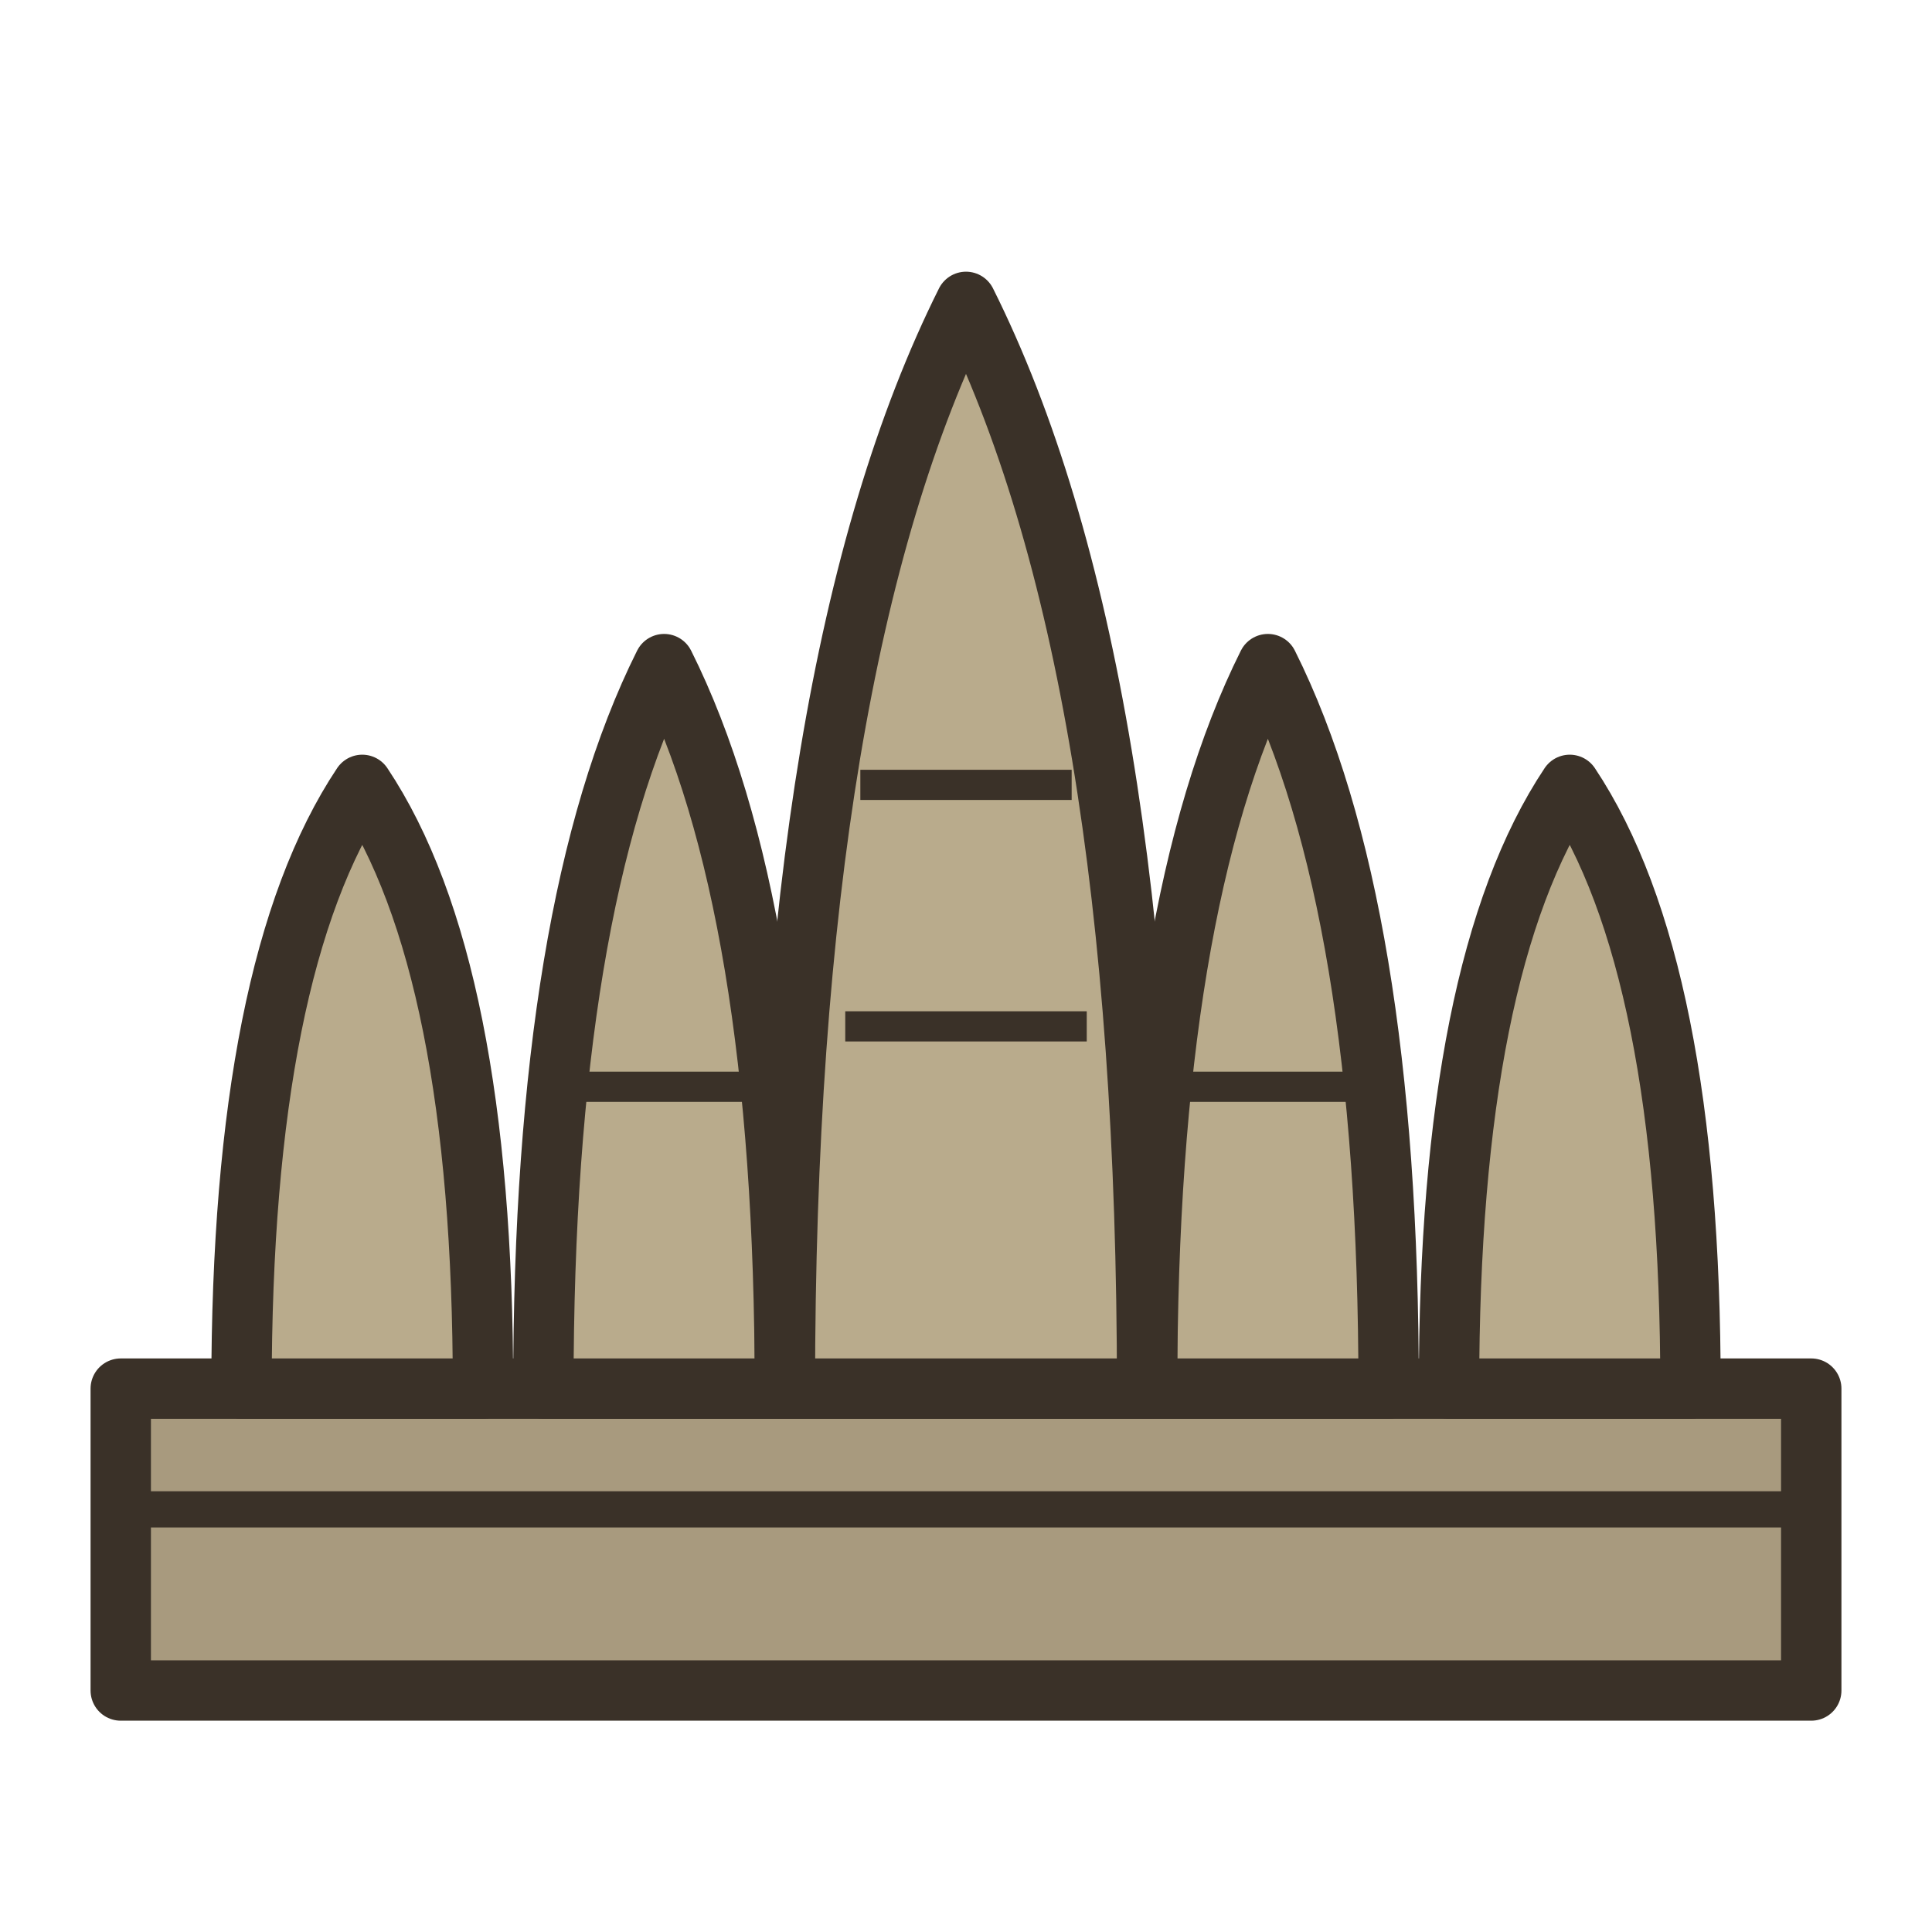
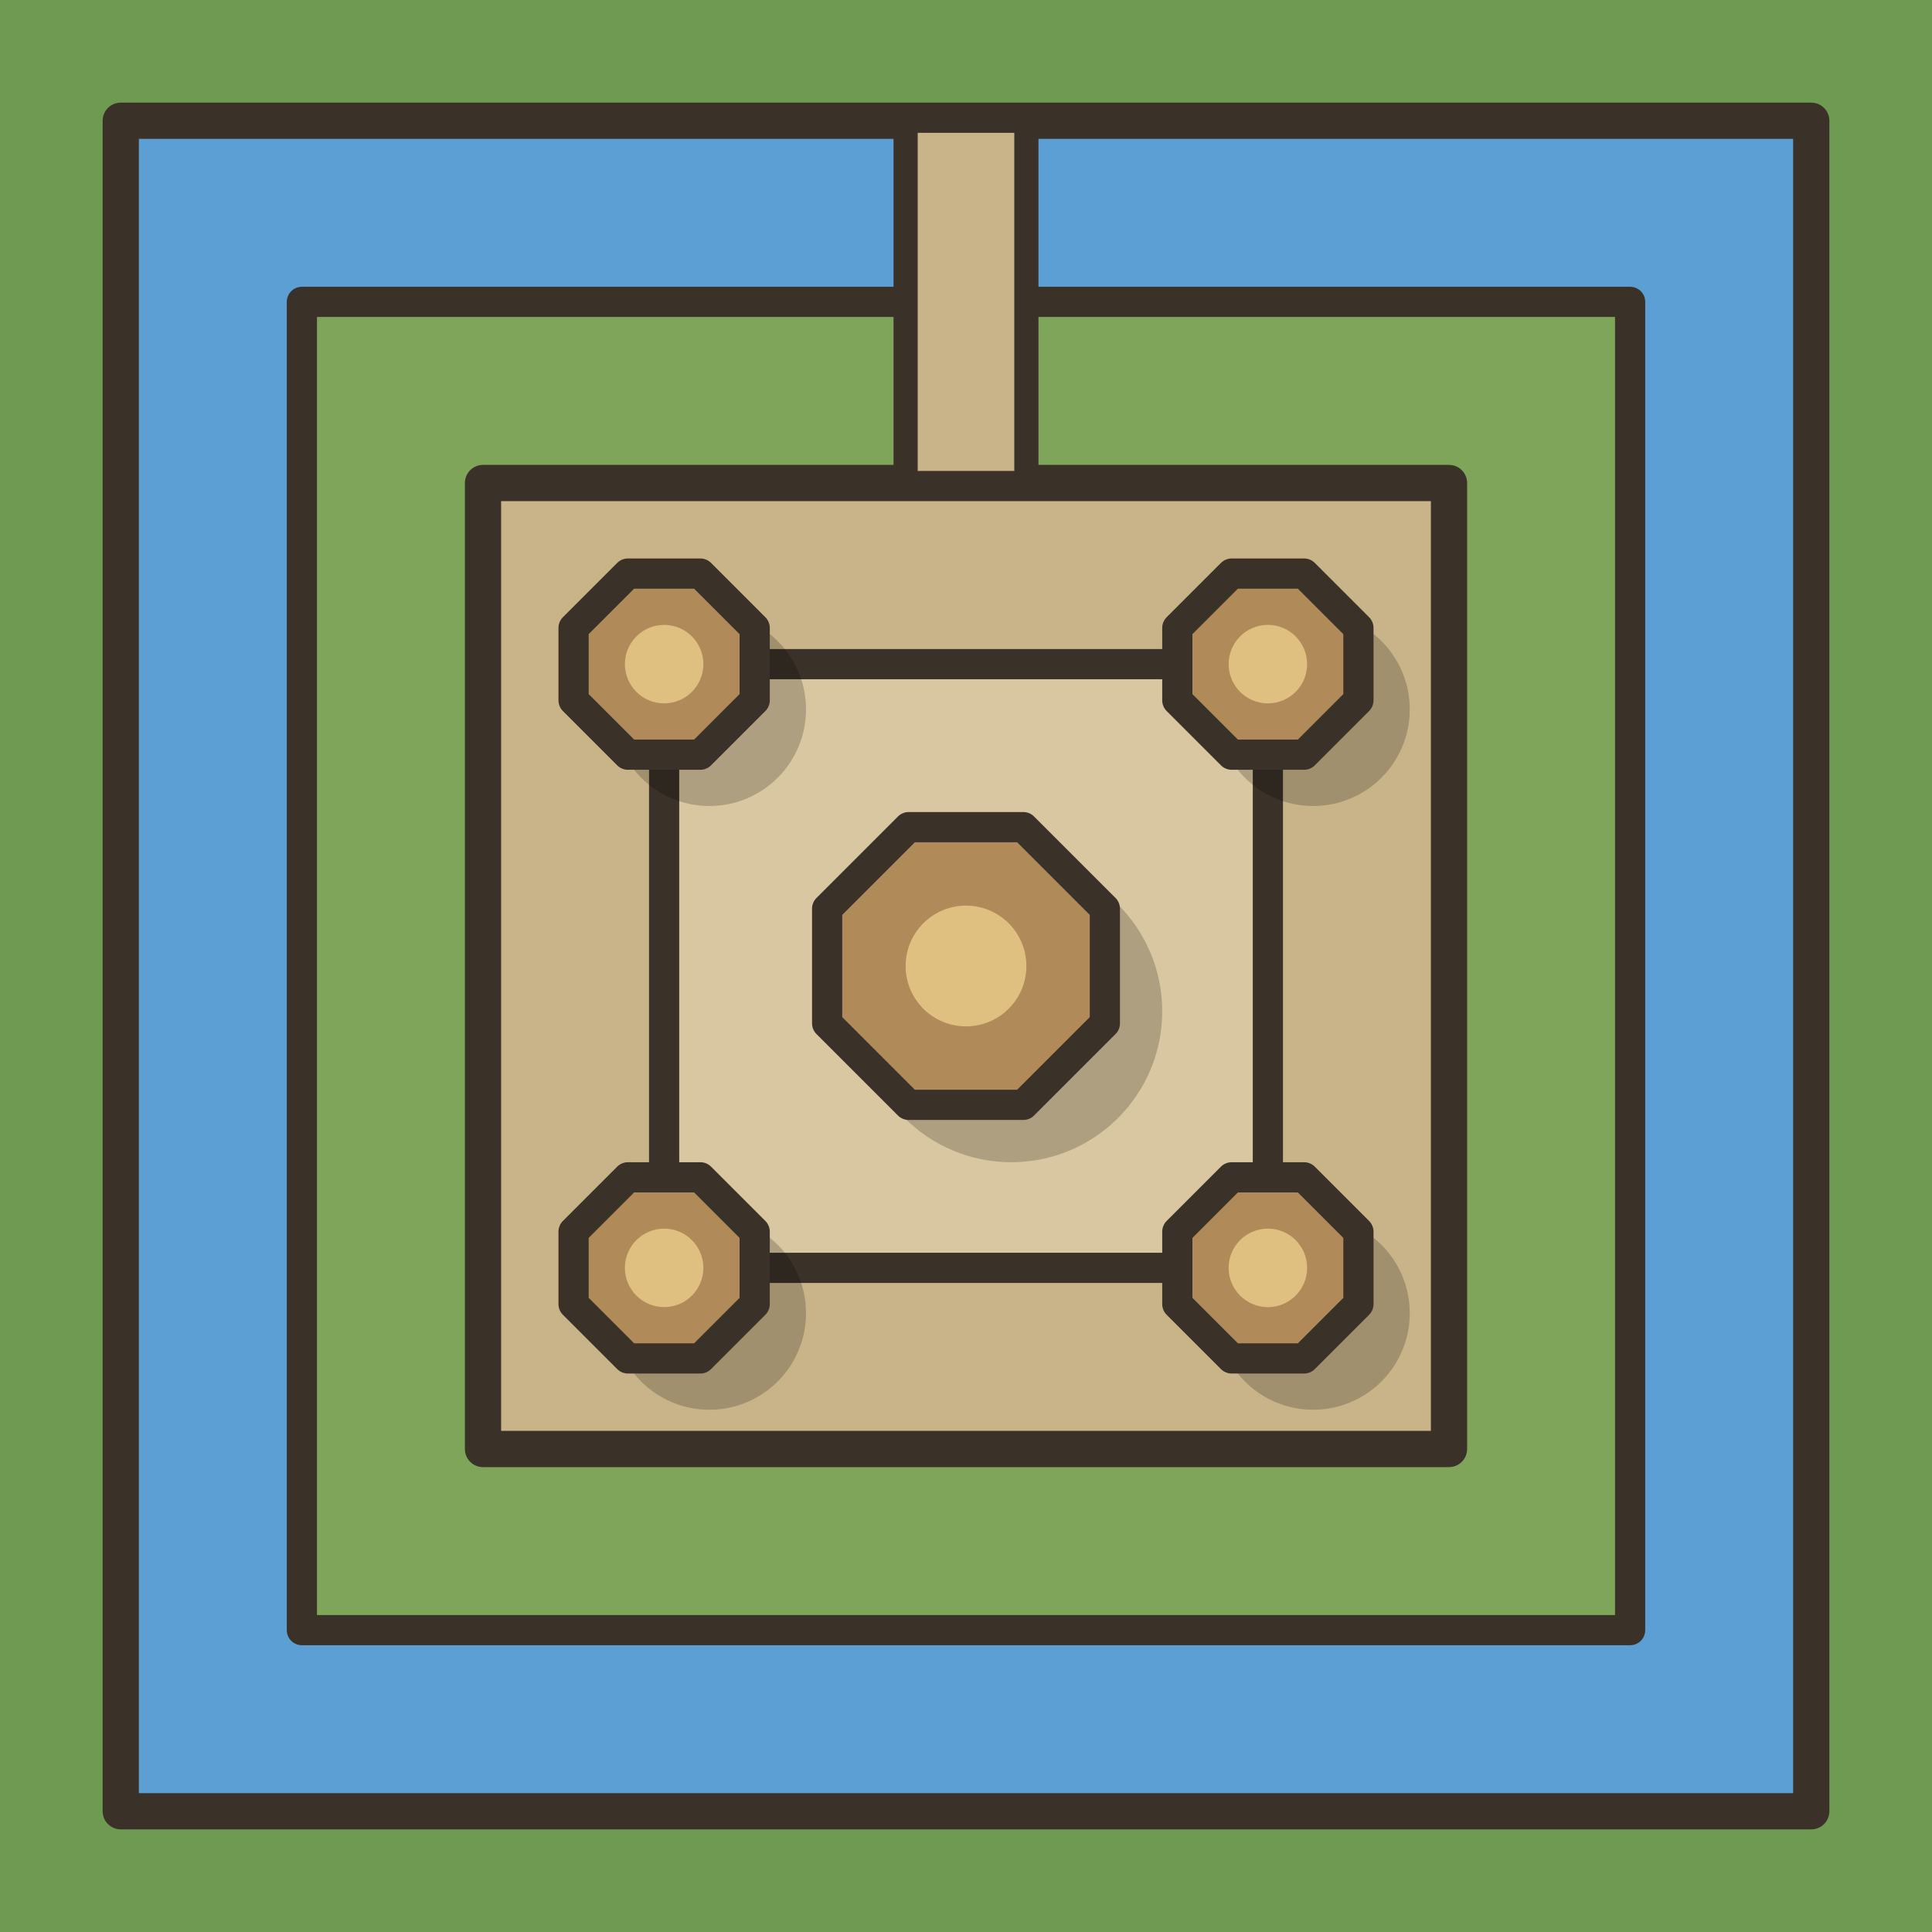
<svg xmlns="http://www.w3.org/2000/svg" width="64" height="64" viewBox="0 0 64 64">
-   <rect x="4" y="46" width="56" height="10" fill="#a89a7e" stroke="#3a3128" stroke-width="2" stroke-linejoin="round" stroke-linecap="round" />
-   <g fill="#b9ab8c" stroke="#3a3128" stroke-width="2" stroke-linejoin="round">
-     <path d="M8,46 Q8,32 12,26 Q16,32 16,46 Z" />
-     <path d="M48,46 Q48,32 52,26 Q56,32 56,46 Z" />
-     <path d="M18,46 Q18,30 22,22 Q26,30 26,46 Z" />
-     <path d="M38,46 Q38,30 42,22 Q46,30 46,46 Z" />
-     <path d="M26,46 Q26,22 32,10 Q38,22 38,46 Z" />
-   </g>
-   <path d="M28,34 L36,34 M28.5,26 L35.5,26 M19,36 L25,36 M39,36 L45,36" stroke="#3a3128" stroke-width="1" />
-   <path d="M4,50 L60,50" stroke="#3a3128" stroke-width="1.2" />
+   <path d="M0.0,0.0 L64.0,0.0 L64.0,64.0 L0.0,64.0 Z" fill="#6f9a52" />
+   <rect x="4.0" y="4.0" width="56.0" height="56.0" fill="#5c9fd4" stroke="#3a3128" stroke-width="1.2" stroke-linejoin="round" stroke-linecap="round" />
+   <rect x="10.0" y="10.0" width="44.0" height="44.0" fill="#7fa55a" stroke="#3a3128" stroke-width="1" stroke-linejoin="round" stroke-linecap="round" />
+   <rect x="16.0" y="16.0" width="32.0" height="32.0" fill="#c9b48a" stroke="#3a3128" stroke-width="1.2" stroke-linejoin="round" stroke-linecap="round" />
+   <rect x="22.0" y="22.0" width="20.0" height="20.0" fill="#d8c7a0" stroke="#3a3128" stroke-width="1" stroke-linejoin="round" stroke-linecap="round" />
+   <circle cx="33.5" cy="33.5" r="5.0" fill="#000000" opacity="0.2" />
+   <path d="M36.6,33.9 L33.9,36.6 L30.1,36.6 L27.4,33.9 L27.4,30.1 L30.1,27.4 L33.9,27.4 L36.6,30.1 Z" fill="#b08a58" stroke="#3a3128" stroke-width="1" stroke-linejoin="round" stroke-linecap="round" />
+   <circle cx="32.0" cy="32.0" r="2.0" fill="#e0c080" />
+   <circle cx="23.5" cy="23.5" r="3.2" fill="#000000" opacity="0.2" />
+   <path d="M25.0,23.2 L23.2,25.0 L20.8,25.0 L19.0,23.2 L19.0,20.8 L20.8,19.0 L23.2,19.0 L25.0,20.8 Z" fill="#b08a58" stroke="#3a3128" stroke-width="1" stroke-linejoin="round" stroke-linecap="round" />
+   <circle cx="22.0" cy="22.0" r="1.3" fill="#e0c080" />
+   <circle cx="43.5" cy="23.5" r="3.2" fill="#000000" opacity="0.2" />
+   <path d="M45.0,23.2 L43.2,25.0 L40.8,25.0 L39.0,23.2 L39.0,20.8 L40.8,19.0 L43.2,19.0 L45.0,20.8 Z" fill="#b08a58" stroke="#3a3128" stroke-width="1" stroke-linejoin="round" stroke-linecap="round" />
+   <circle cx="42.0" cy="22.0" r="1.3" fill="#e0c080" />
+   <circle cx="23.5" cy="43.5" r="3.2" fill="#000000" opacity="0.2" />
+   <path d="M25.0,43.2 L23.2,45.0 L20.8,45.0 L19.0,43.2 L19.0,40.8 L20.8,39.0 L23.2,39.0 L25.0,40.8 Z" fill="#b08a58" stroke="#3a3128" stroke-width="1" stroke-linejoin="round" stroke-linecap="round" />
+   <circle cx="22.0" cy="42.0" r="1.3" fill="#e0c080" />
+   <circle cx="43.5" cy="43.5" r="3.2" fill="#000000" opacity="0.2" />
+   <path d="M45.0,43.2 L43.2,45.0 L40.8,45.0 L39.0,43.2 L39.0,40.8 L40.8,39.0 L43.2,39.0 L45.0,40.8 Z" fill="#b08a58" stroke="#3a3128" stroke-width="1" stroke-linejoin="round" stroke-linecap="round" />
+   <circle cx="42.0" cy="42.0" r="1.3" fill="#e0c080" />
+   <rect x="30.0" y="4.0" width="4.0" height="12.0" fill="#c9b48a" stroke="#3a3128" stroke-width="0.8" stroke-linejoin="round" stroke-linecap="round" />
</svg>
